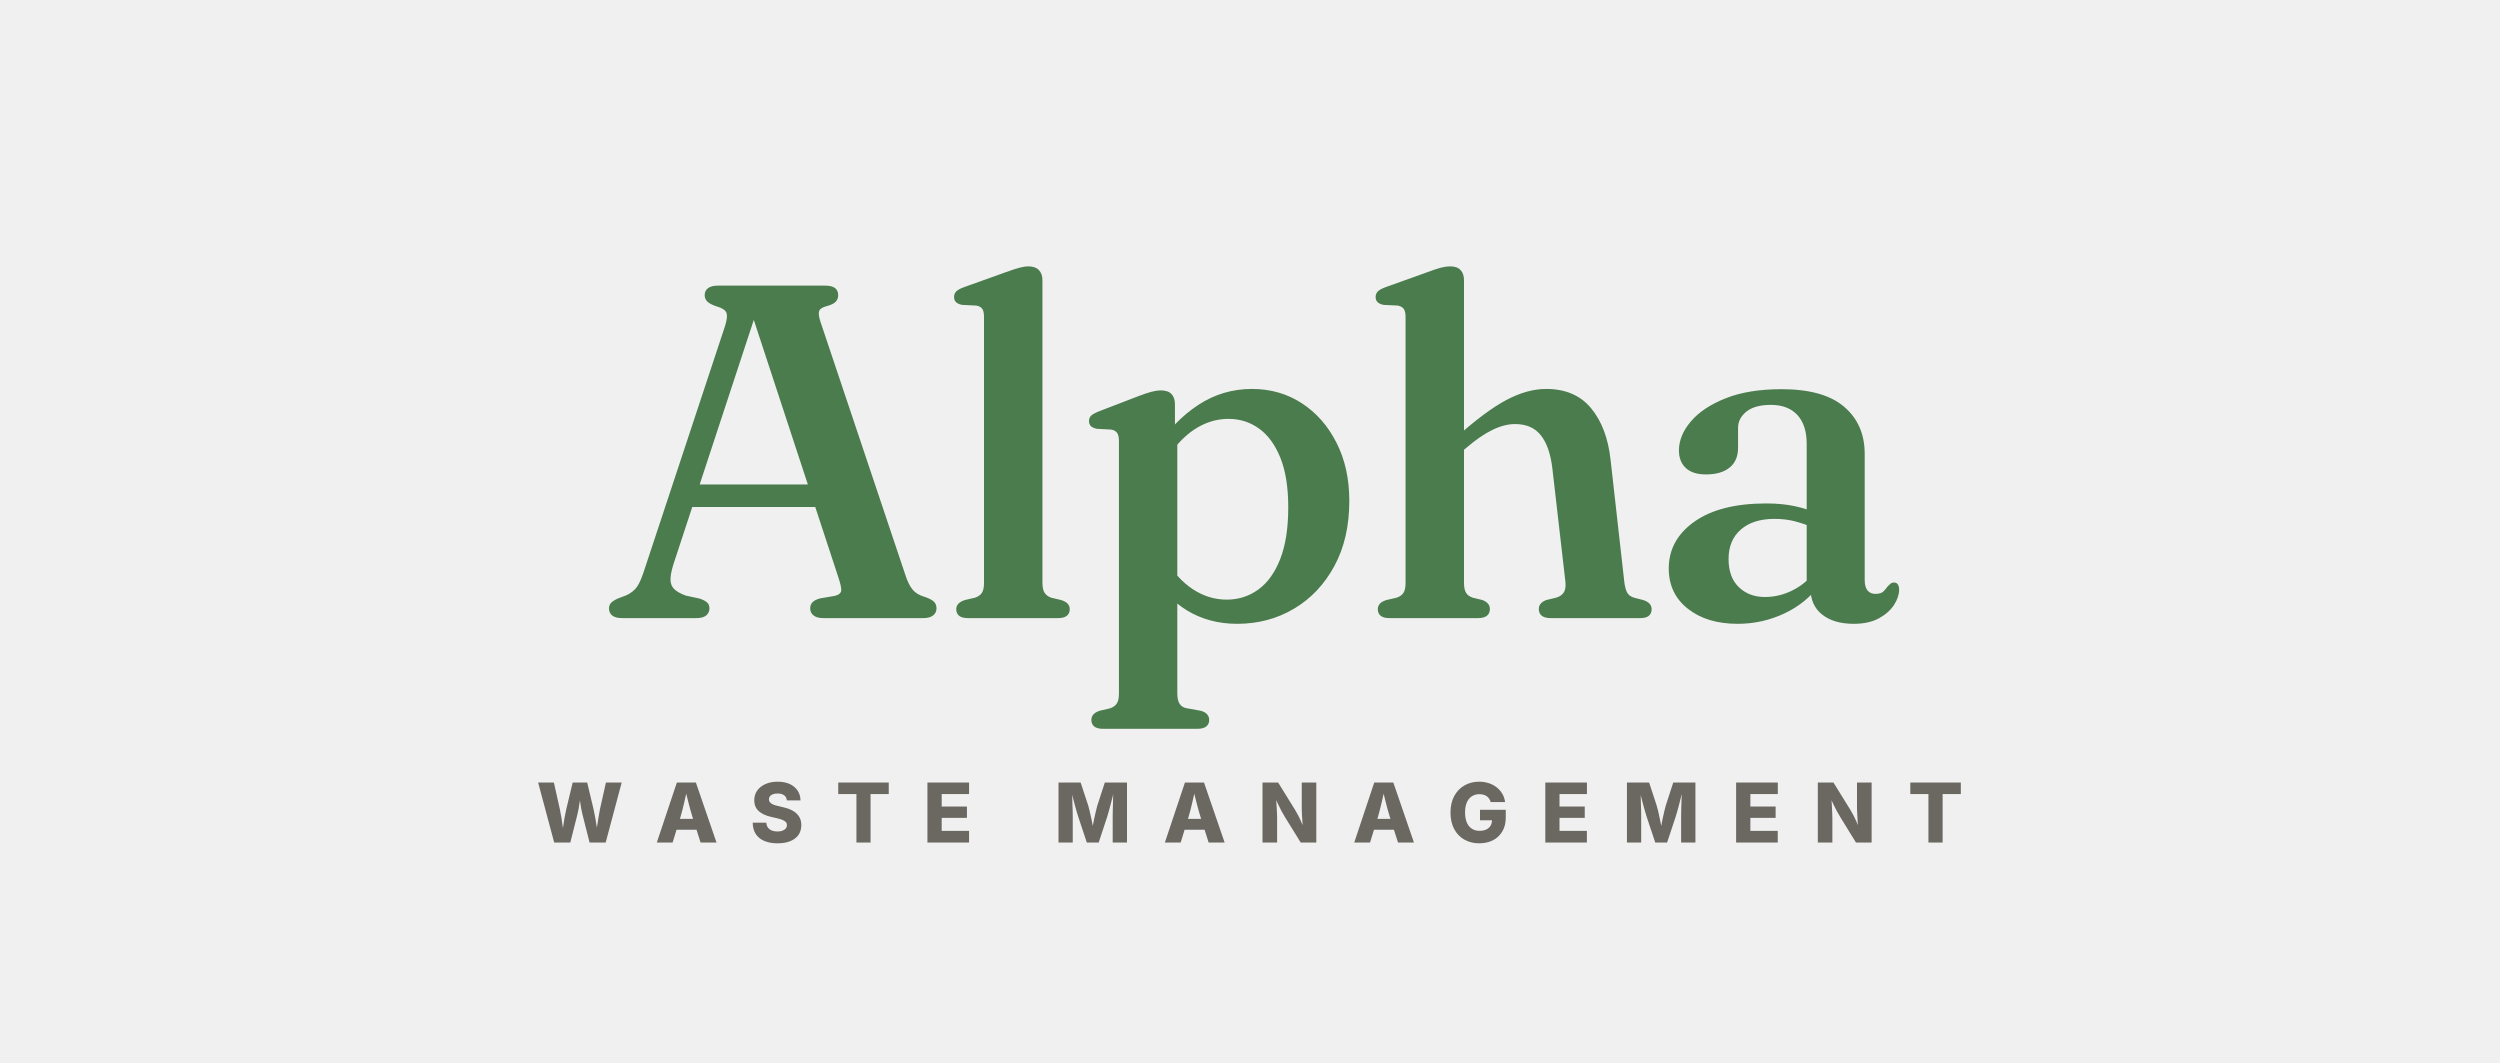
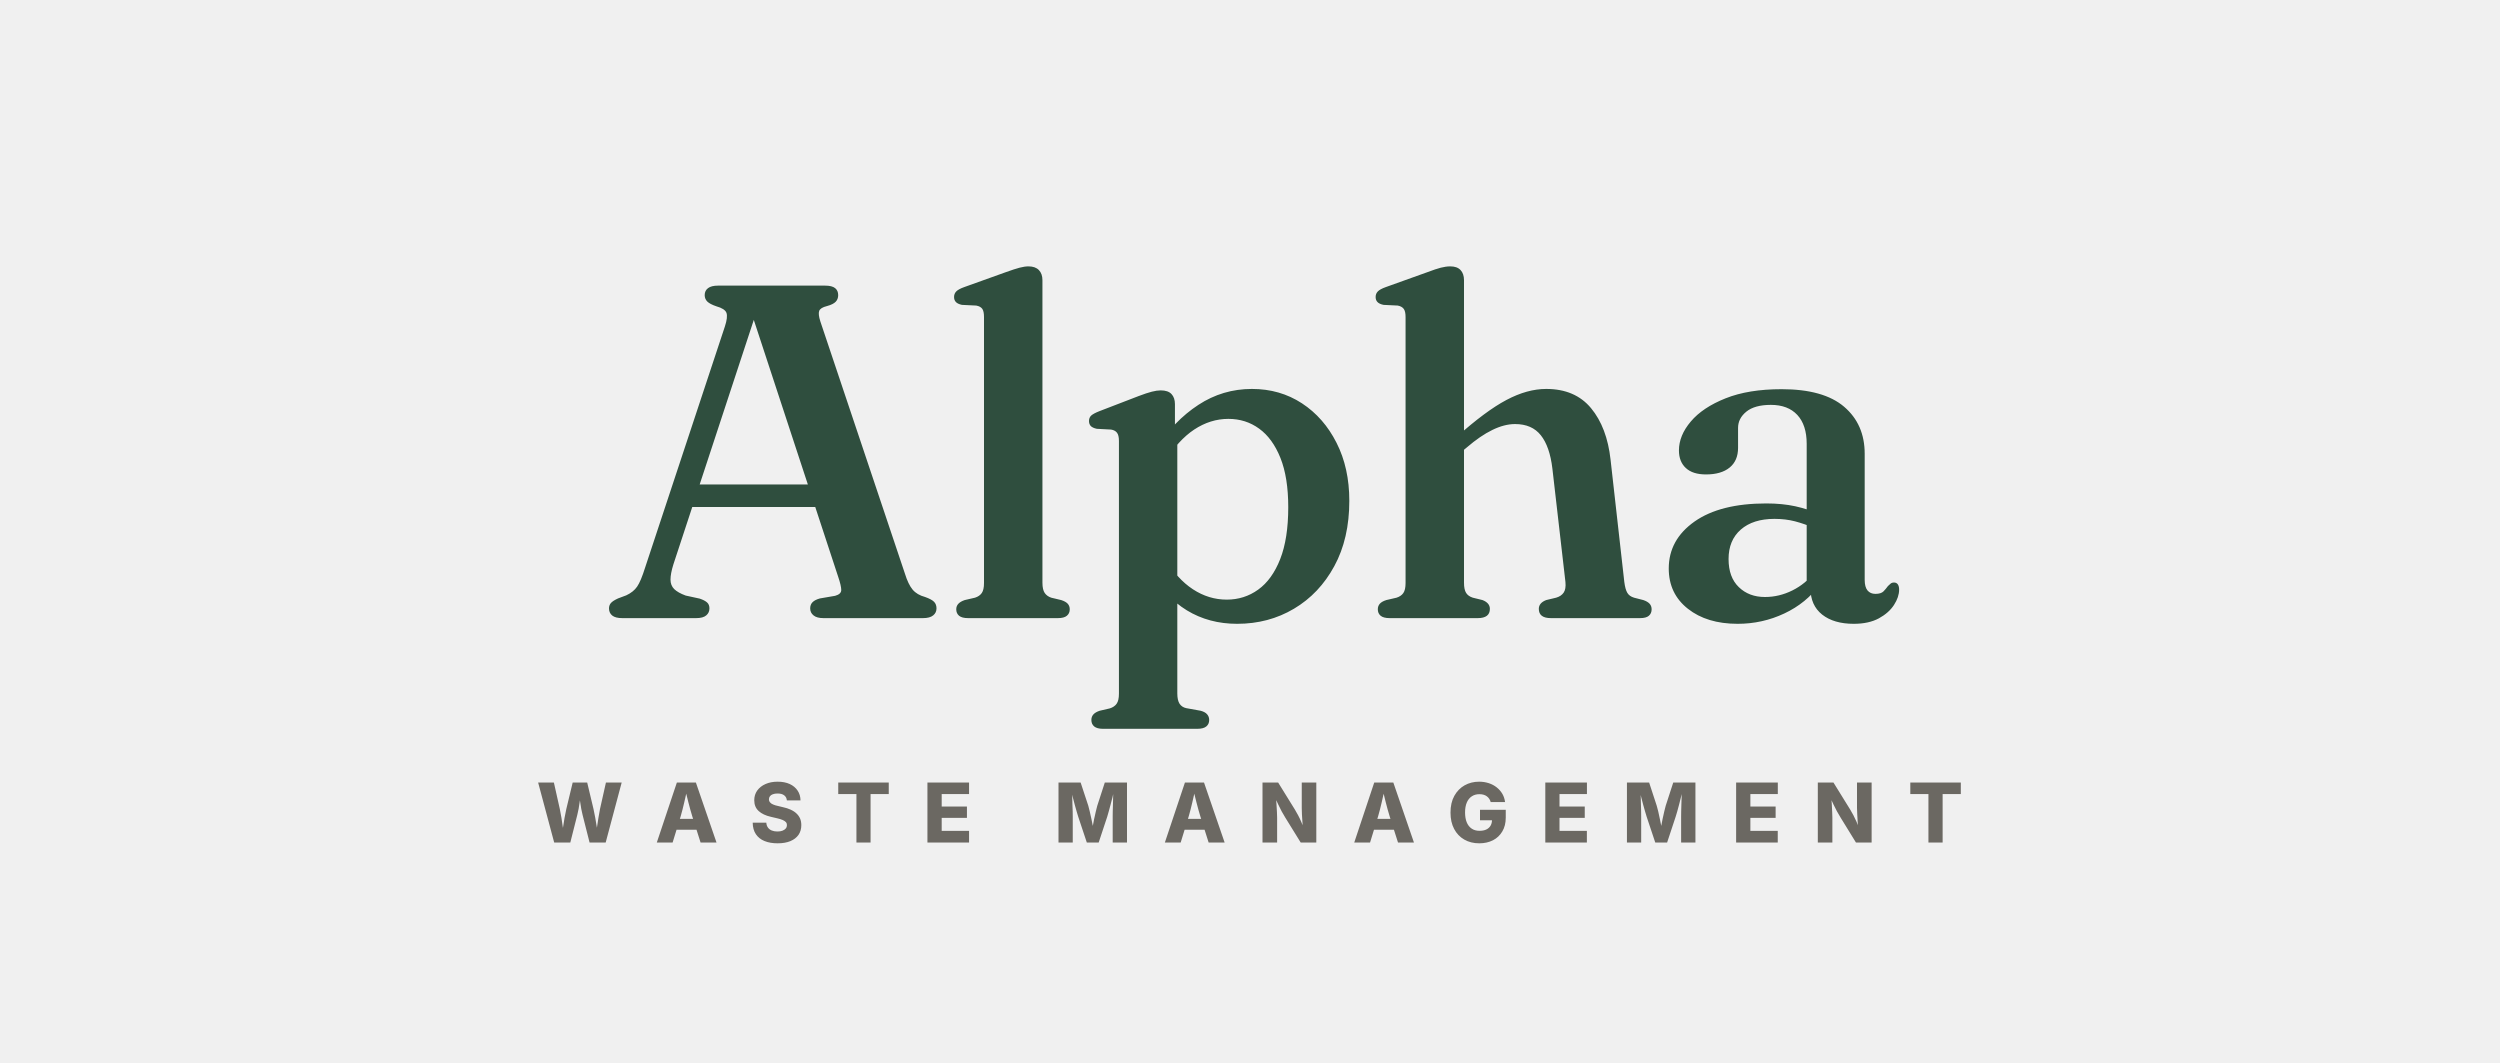
<svg xmlns="http://www.w3.org/2000/svg" width="4000" height="1700" viewBox="0 0 4000 1700">
  <mask id="satori_om-id">
    <rect x="0" y="0" width="4000" height="1700" fill="#fff" />
  </mask>
  <mask id="satori_om-id-0">
    <rect x="963" y="334" width="2075" height="760" fill="#fff" />
  </mask>
  <g>
-     <path fill="#4A7C4E" d="M1091.8 811.2L1094.9 775.1L1320.2 775.1L1322.5 811.2L1091.8 811.2ZM1135.1 973.4L1135.1 973.4Q1135.1 980.3 1130.0 984.6Q1124.9 989 1113.9 989L1113.9 989L995.7 989Q984.7 989 979.5 984.8Q974.4 980.6 974.4 973.4L974.4 973.4Q974.4 968.5 977.4 964.9Q980.5 961.3 988.8 957.5L988.8 957.5L1002.1 952.5Q1013.5 947.2 1019.4 938.6Q1025.3 930.1 1032.2 908.1L1032.2 908.1L1159.8 522.4Q1164.8 507.2 1162.3 500.5Q1159.8 493.9 1146.2 490.1L1146.2 490.1Q1135.9 486.6 1131.7 482.5Q1127.5 478.3 1127.5 472.2L1127.5 472.2Q1127.5 465.0 1132.9 461.0Q1138.2 457 1148.8 457L1148.8 457L1320.2 457Q1331.2 457 1336.2 461.0Q1341.1 465.0 1341.1 472.2L1341.1 472.2Q1341.1 478.7 1337.1 482.8Q1333.1 487.0 1323.2 489.7L1323.2 489.7Q1312.6 492.3 1310.7 497.5Q1308.8 502.6 1312.6 514.4L1312.6 514.4L1447.9 917.9Q1453.2 935.0 1460.2 943.4Q1467.3 951.8 1480.2 955.2L1480.2 955.2Q1490.8 959.0 1494.6 963.0Q1498.4 967.0 1498.4 973.4L1498.4 973.4Q1498.4 980.3 1493.1 984.6Q1487.8 989 1476.8 989L1476.8 989L1317.5 989Q1306.9 989 1301.6 984.6Q1296.3 980.3 1296.3 973.4L1296.3 973.4Q1296.3 967.3 1300.1 963.5Q1303.9 959.7 1311.8 957.5L1311.8 957.5L1336.2 953.3Q1346.0 950.6 1346.0 944.0Q1346.0 937.3 1341.1 922.9L1341.1 922.9L1201.3 497.3L1213.0 490.8L1077.4 903.1Q1072.8 917.9 1072.8 927.3Q1072.8 936.6 1078.7 942.5Q1084.6 948.3 1097.1 952.9L1097.1 952.9L1119.6 957.8Q1127.5 960.5 1131.3 963.9Q1135.1 967.3 1135.1 973.4ZM1667.9 448.3L1667.9 448.3L1667.9 932.4Q1667.9 943.4 1671.5 948.7Q1675.1 954.0 1682.0 956.3L1682.0 956.3L1697.9 960.1Q1705.1 962.4 1708.4 966.0Q1711.6 969.6 1711.6 974.9L1711.6 974.9Q1711.6 981.4 1707.0 985.2Q1702.5 989 1692.6 989L1692.6 989L1549.0 989Q1539.1 989 1534.5 985.2Q1530.0 981.4 1530.0 974.9L1530.0 974.9Q1530.0 969.6 1533.4 966.0Q1536.8 962.4 1543.6 960.1L1543.6 960.1L1560.0 956.3Q1567.2 954.0 1570.8 948.9Q1574.4 943.8 1574.4 932.8L1574.4 932.8L1574.4 507.2Q1574.4 498.0 1571.6 494.1Q1568.7 490.1 1561.9 488.9L1561.9 488.9L1539.1 487.8Q1532.2 486.3 1529.4 483.2Q1526.5 480.2 1526.5 475.2L1526.5 475.2Q1526.5 469.9 1530.0 466.3Q1533.4 462.7 1542.9 459.3L1542.9 459.3L1609.8 435.3Q1623.4 430.4 1631.4 428.3Q1639.4 426.2 1645.5 426.2L1645.5 426.2Q1656.5 426.2 1662.2 432.1Q1667.9 438 1667.9 448.3ZM1879.9 646.6L1879.9 646.6L1879.9 691.1L1883.7 699.1L1883.7 1109.5Q1883.7 1120.5 1887.3 1126.0Q1891.0 1131.5 1897.8 1133.0L1897.8 1133.0L1921.0 1137.2Q1928.2 1139.1 1931.4 1142.9Q1934.7 1146.7 1934.7 1152.0L1934.7 1152.0Q1934.7 1158.5 1930.1 1162.3Q1925.5 1166.1 1915.7 1166.1L1915.7 1166.1L1764.8 1166.1Q1755.3 1166.1 1750.7 1162.3Q1746.2 1158.5 1746.2 1152.0L1746.2 1152.0Q1746.2 1146.7 1749.4 1143.1Q1752.6 1139.5 1759.5 1137.2L1759.5 1137.2L1775.8 1133.4Q1783.0 1131.1 1786.6 1126.0Q1790.3 1120.9 1790.3 1109.8L1790.3 1109.8L1790.3 705.5Q1790.3 696.4 1787.2 692.4Q1784.2 688.4 1777.7 687.3L1777.7 687.3L1754.9 686.1Q1748.1 684.6 1745.2 681.6Q1742.4 678.5 1742.4 673.6L1742.4 673.6Q1742.4 668.3 1745.8 665.0Q1749.2 661.8 1758.7 658.0L1758.7 658.0L1821.8 633.7Q1834.7 628.8 1842.9 626.7Q1851.1 624.6 1857.1 624.6L1857.1 624.6Q1868.9 624.6 1874.4 630.5Q1879.9 636.4 1879.9 646.6ZM1863.6 739.3L1863.6 739.3L1848.8 718.8Q1878.4 673.2 1917.4 647.8Q1956.3 622.3 2003.1 622.3L2003.1 622.3Q2047.9 622.3 2083.1 645.3Q2118.2 668.3 2138.5 708.6Q2158.9 748.8 2158.9 801.3L2158.9 801.3Q2158.9 861.7 2134.9 905.8Q2111.0 949.9 2070.3 974.0Q2029.7 998.1 1979.5 998.1L1979.5 998.1Q1934.3 998.1 1898.9 976.5Q1863.6 954.8 1841.6 914.1L1841.6 914.1L1864.0 893.6Q1883.4 926.3 1908.6 942.8Q1933.9 959.4 1962.8 959.4L1962.8 959.4Q1990.9 959.4 2013.1 943.4Q2035.4 927.4 2048.3 894.6Q2061.2 861.7 2061.2 811.5L2061.2 811.5Q2061.2 764.0 2048.7 732.7Q2036.1 701.3 2014.6 685.8Q1993.2 670.2 1965.4 670.2L1965.4 670.2Q1936.6 670.2 1910.7 687.3Q1884.9 704.4 1863.6 739.3ZM2342.4 448.3L2342.4 448.3L2342.4 932.4Q2342.4 943.4 2345.8 948.7Q2349.2 954.0 2356.5 956.3L2356.5 956.3L2372.0 960.1Q2383.8 964.7 2383.8 974.2L2383.8 974.2Q2383.8 989 2364.4 989L2364.4 989L2223.5 989Q2213.6 989 2209.0 985.2Q2204.5 981.4 2204.5 974.9L2204.5 974.9Q2204.5 969.6 2207.7 966.0Q2210.9 962.4 2218.1 960.1L2218.1 960.1L2234.5 956.3Q2241.7 954.0 2245.3 948.9Q2248.9 943.8 2248.9 932.8L2248.9 932.8L2248.9 507.2Q2248.9 498.0 2245.9 494.1Q2242.8 490.1 2236.4 488.9L2236.4 488.9L2213.6 487.8Q2206.7 486.3 2203.9 483.2Q2201.0 480.2 2201.0 475.2L2201.0 475.2Q2201.0 469.9 2204.5 466.3Q2207.9 462.7 2217.4 459.3L2217.4 459.3L2284.3 435.3Q2297.2 430.4 2305.3 428.3Q2313.5 426.2 2320.4 426.2L2320.4 426.2Q2331.4 426.2 2336.9 432.1Q2342.4 438 2342.4 448.3ZM2347.0 715.8L2331 729.1L2315.0 712.7L2330.6 699.1Q2377.0 657.6 2410.2 640.0Q2443.5 622.3 2473.9 622.3L2473.9 622.3Q2520.2 622.3 2545.7 653.1Q2571.2 683.9 2576.9 735.5L2576.9 735.5L2598.9 931.2Q2600.4 943.0 2603.7 948.5Q2606.9 954.0 2614.5 956.3L2614.5 956.3L2629.3 960.1Q2636.1 962.4 2639.4 966.0Q2642.6 969.6 2642.6 974.9L2642.6 974.9Q2642.6 981.4 2638.2 985.2Q2633.9 989 2624.0 989L2624.0 989L2481.5 989Q2462.1 989 2462.1 974.2L2462.1 974.2Q2462.1 964.7 2473.9 960.1L2473.9 960.1L2489.8 956.3Q2497.8 954.0 2501.8 948.3Q2505.8 942.6 2504.7 931.2L2504.7 931.2L2483.8 749.6Q2479.6 714.3 2465.3 696.4Q2451.1 678.5 2424.1 678.5L2424.1 678.5Q2407 678.5 2387.8 687.9Q2368.6 697.2 2347.0 715.8L2347.0 715.8ZM2896.8 941.5L2896.8 941.5L2896.8 933.9L2890.7 932L2890.7 710.1Q2890.7 680.1 2875.7 663.9Q2860.7 647.8 2833.4 647.8L2833.4 647.8Q2807.5 647.8 2794.2 658.6Q2780.9 669.4 2780.9 684.6L2780.9 684.6L2780.9 716.5Q2780.9 737.1 2767.4 748.1Q2753.9 759.1 2729.6 759.1L2729.6 759.1Q2708.3 759.1 2697.3 748.8Q2686.3 738.6 2686.3 720.7L2686.3 720.7Q2686.3 696.8 2705.3 674.4Q2724.3 651.9 2761.0 637.3Q2797.6 622.7 2850.5 622.7L2850.5 622.7Q2917.7 622.7 2950.6 650.8Q2983.5 678.9 2983.5 726.0L2983.5 726.0L2983.5 927.8Q2983.5 939.2 2988.0 944.7Q2992.6 950.2 3000.6 950.2L3000.6 950.2Q3009.7 950.2 3013.7 946.1Q3017.7 941.9 3020.7 937.7L3020.7 937.7Q3023.0 935.4 3025.1 933.7Q3027.2 932 3030.2 932L3030.2 932Q3034.4 932 3036.5 935.0Q3038.6 938.1 3038.6 943.4L3038.6 943.4Q3038.6 955.2 3030.4 967.9Q3022.2 980.6 3006.1 989.4Q2989.9 998.1 2966.0 998.1L2966.0 998.1Q2934.1 998.1 2915.4 983.3Q2896.8 968.5 2896.8 941.5ZM2670.0 909.6L2670.0 909.6Q2670.0 863.6 2711.2 834.5Q2752.4 805.5 2826.1 805.5L2826.1 805.5Q2851.6 805.5 2872.3 810.0Q2893.0 814.6 2908.6 821.8L2908.6 821.8L2901.4 844.2Q2886.9 838.1 2871.9 834.1Q2856.9 830.2 2839.1 830.2L2839.1 830.2Q2804.9 830.2 2785.3 847.3Q2765.7 864.4 2765.7 894.4L2765.7 894.4Q2765.7 923.6 2782.1 939.4Q2798.4 955.2 2823.9 955.2L2823.9 955.2Q2846.7 955.2 2867.8 944.7Q2888.8 934.3 2903.7 915.3L2903.7 915.3L2912.0 935.0Q2890.0 965.1 2854.8 981.6Q2819.7 998.1 2780.2 998.1L2780.2 998.1Q2731.1 998.1 2700.6 974.0Q2670.0 949.9 2670.0 909.6Z " />
+     <path fill="#2F4E3E" d="M1091.8 811.2L1094.9 775.1L1320.2 775.1L1322.5 811.2L1091.8 811.2ZM1135.1 973.4L1135.1 973.4Q1135.1 980.3 1130.0 984.6Q1124.9 989 1113.9 989L1113.9 989L995.7 989Q984.7 989 979.5 984.8Q974.4 980.6 974.4 973.4L974.4 973.4Q974.4 968.5 977.4 964.9Q980.5 961.3 988.8 957.5L988.8 957.5L1002.1 952.5Q1013.5 947.2 1019.4 938.6Q1025.3 930.1 1032.2 908.1L1032.2 908.1L1159.8 522.4Q1164.8 507.2 1162.3 500.5Q1159.8 493.9 1146.2 490.1L1146.2 490.1Q1135.9 486.6 1131.7 482.5Q1127.5 478.3 1127.5 472.2L1127.5 472.2Q1127.5 465.0 1132.9 461.0Q1138.2 457 1148.8 457L1148.8 457L1320.2 457Q1331.2 457 1336.2 461.0Q1341.1 465.0 1341.1 472.2L1341.1 472.2Q1341.1 478.7 1337.1 482.8Q1333.1 487.0 1323.2 489.7L1323.2 489.7Q1312.6 492.3 1310.7 497.5Q1308.8 502.6 1312.6 514.4L1312.6 514.4L1447.9 917.9Q1453.2 935.0 1460.2 943.4Q1467.3 951.8 1480.2 955.2L1480.2 955.2Q1490.8 959.0 1494.6 963.0Q1498.4 967.0 1498.4 973.4L1498.4 973.4Q1498.4 980.3 1493.1 984.6Q1487.8 989 1476.8 989L1476.8 989L1317.5 989Q1306.9 989 1301.6 984.6Q1296.3 980.3 1296.3 973.4L1296.3 973.4Q1296.3 967.3 1300.1 963.5Q1303.9 959.7 1311.8 957.5L1311.8 957.5L1336.2 953.3Q1346.0 950.6 1346.0 944.0Q1346.0 937.3 1341.1 922.9L1341.1 922.9L1201.3 497.3L1213.0 490.8L1077.4 903.1Q1072.8 917.9 1072.8 927.3Q1072.8 936.6 1078.7 942.5Q1084.6 948.3 1097.1 952.9L1097.1 952.9L1119.6 957.8Q1127.5 960.5 1131.3 963.9Q1135.1 967.3 1135.1 973.4ZM1667.9 448.3L1667.9 448.3L1667.9 932.4Q1667.9 943.4 1671.5 948.7Q1675.1 954.0 1682.0 956.3L1682.0 956.3L1697.9 960.1Q1705.1 962.4 1708.4 966.0Q1711.6 969.6 1711.6 974.9L1711.6 974.9Q1711.6 981.4 1707.0 985.2Q1702.5 989 1692.6 989L1692.6 989L1549.0 989Q1539.1 989 1534.5 985.2Q1530.0 981.4 1530.0 974.9L1530.0 974.9Q1530.0 969.6 1533.4 966.0Q1536.8 962.4 1543.6 960.1L1543.6 960.1L1560.0 956.3Q1567.2 954.0 1570.8 948.9Q1574.4 943.8 1574.4 932.8L1574.4 932.8L1574.4 507.2Q1574.4 498.0 1571.6 494.1Q1568.7 490.1 1561.9 488.9L1561.9 488.9L1539.1 487.8Q1532.2 486.3 1529.4 483.2Q1526.5 480.2 1526.5 475.2L1526.5 475.2Q1526.5 469.9 1530.0 466.3Q1533.4 462.7 1542.9 459.3L1542.9 459.3L1609.8 435.3Q1623.4 430.4 1631.4 428.3Q1639.4 426.2 1645.5 426.2L1645.5 426.2Q1656.5 426.2 1662.2 432.1Q1667.9 438 1667.9 448.3ZM1879.9 646.6L1879.9 646.6L1879.9 691.1L1883.7 699.1L1883.7 1109.5Q1883.7 1120.5 1887.3 1126.0Q1891.0 1131.5 1897.8 1133.0L1897.8 1133.0L1921.0 1137.2Q1928.2 1139.1 1931.4 1142.9Q1934.7 1146.7 1934.7 1152.0L1934.7 1152.0Q1934.7 1158.5 1930.1 1162.3Q1925.5 1166.1 1915.7 1166.1L1915.7 1166.1L1764.8 1166.1Q1755.3 1166.1 1750.7 1162.3Q1746.2 1158.5 1746.2 1152.0L1746.2 1152.0Q1746.2 1146.7 1749.4 1143.1Q1752.6 1139.5 1759.5 1137.2L1759.5 1137.2L1775.8 1133.4Q1783.0 1131.1 1786.6 1126.0Q1790.3 1120.9 1790.3 1109.8L1790.3 1109.8L1790.3 705.5Q1790.3 696.4 1787.2 692.4Q1784.2 688.4 1777.7 687.3L1777.7 687.3L1754.9 686.1Q1748.1 684.6 1745.2 681.6Q1742.4 678.5 1742.4 673.6L1742.4 673.6Q1742.4 668.3 1745.8 665.0Q1749.2 661.8 1758.7 658.0L1758.7 658.0L1821.8 633.7Q1834.7 628.8 1842.9 626.7Q1851.1 624.6 1857.1 624.6L1857.1 624.6Q1868.9 624.6 1874.4 630.5Q1879.9 636.4 1879.9 646.6ZM1863.6 739.3L1863.6 739.3L1848.8 718.8Q1878.4 673.2 1917.4 647.8Q1956.3 622.3 2003.1 622.3L2003.1 622.3Q2047.9 622.3 2083.1 645.3Q2118.2 668.3 2138.5 708.6Q2158.9 748.8 2158.9 801.3L2158.9 801.3Q2158.9 861.7 2134.9 905.8Q2111.0 949.9 2070.3 974.0Q2029.7 998.1 1979.5 998.1L1979.5 998.1Q1934.3 998.1 1898.9 976.5Q1863.6 954.8 1841.6 914.1L1841.6 914.1L1864.0 893.6Q1883.4 926.3 1908.6 942.8Q1933.9 959.4 1962.8 959.4L1962.8 959.4Q1990.9 959.4 2013.1 943.4Q2035.4 927.4 2048.3 894.6Q2061.2 861.7 2061.2 811.5L2061.2 811.5Q2061.2 764.0 2048.7 732.7Q2036.1 701.3 2014.6 685.8Q1993.2 670.2 1965.4 670.2L1965.4 670.2Q1936.6 670.2 1910.7 687.3Q1884.9 704.4 1863.6 739.3ZM2342.4 448.3L2342.4 448.3L2342.4 932.4Q2342.4 943.4 2345.8 948.7Q2349.2 954.0 2356.5 956.3L2356.5 956.3L2372.0 960.1Q2383.8 964.7 2383.8 974.2L2383.8 974.2Q2383.8 989 2364.4 989L2364.4 989L2223.5 989Q2213.6 989 2209.0 985.2Q2204.5 981.4 2204.5 974.9L2204.5 974.9Q2204.5 969.6 2207.7 966.0Q2210.9 962.4 2218.1 960.1L2218.1 960.1L2234.5 956.3Q2241.7 954.0 2245.3 948.9Q2248.9 943.8 2248.9 932.8L2248.9 932.8L2248.9 507.2Q2248.9 498.0 2245.9 494.1Q2242.8 490.1 2236.4 488.9L2236.4 488.9L2213.6 487.8Q2206.7 486.3 2203.9 483.2Q2201.0 480.2 2201.0 475.2L2201.0 475.2Q2201.0 469.9 2204.5 466.3Q2207.9 462.7 2217.4 459.3L2217.4 459.3L2284.3 435.3Q2297.2 430.4 2305.3 428.3Q2313.5 426.2 2320.4 426.2L2320.4 426.2Q2331.4 426.2 2336.9 432.1Q2342.4 438 2342.4 448.3ZM2347.0 715.8L2331 729.1L2315.0 712.7L2330.6 699.1Q2377.0 657.6 2410.2 640.0Q2443.5 622.3 2473.9 622.3L2473.9 622.3Q2520.2 622.3 2545.7 653.1Q2571.2 683.9 2576.9 735.5L2576.9 735.5L2598.9 931.2Q2600.4 943.0 2603.7 948.5Q2606.9 954.0 2614.5 956.3L2614.5 956.3L2629.3 960.1Q2636.1 962.4 2639.4 966.0Q2642.6 969.6 2642.6 974.9L2642.6 974.9Q2642.6 981.4 2638.2 985.2Q2633.9 989 2624.0 989L2624.0 989L2481.5 989Q2462.1 989 2462.1 974.2L2462.1 974.2Q2462.1 964.7 2473.9 960.1L2473.9 960.1L2489.8 956.3Q2497.8 954.0 2501.8 948.3Q2505.8 942.6 2504.7 931.2L2504.7 931.2L2483.8 749.6Q2479.6 714.3 2465.3 696.4Q2451.1 678.5 2424.1 678.5L2424.1 678.5Q2407 678.5 2387.8 687.9Q2368.6 697.2 2347.0 715.8L2347.0 715.8ZM2896.8 941.5L2896.8 941.5L2896.8 933.9L2890.7 932L2890.7 710.1Q2890.7 680.1 2875.7 663.9Q2860.7 647.8 2833.4 647.8L2833.4 647.8Q2807.5 647.8 2794.2 658.6Q2780.9 669.4 2780.9 684.6L2780.9 684.6L2780.9 716.5Q2780.9 737.1 2767.4 748.1Q2753.9 759.1 2729.6 759.1L2729.6 759.1Q2708.3 759.1 2697.3 748.8Q2686.3 738.6 2686.3 720.7L2686.3 720.7Q2686.3 696.8 2705.3 674.4Q2724.3 651.9 2761.0 637.3Q2797.6 622.7 2850.5 622.7L2850.5 622.7Q2917.7 622.7 2950.6 650.8Q2983.5 678.9 2983.5 726.0L2983.5 726.0L2983.5 927.8Q2983.5 939.2 2988.0 944.7Q2992.6 950.2 3000.6 950.2L3000.6 950.2Q3009.7 950.2 3013.7 946.1Q3017.7 941.9 3020.7 937.7L3020.7 937.7Q3023.0 935.4 3025.1 933.7Q3027.2 932 3030.2 932L3030.2 932Q3034.4 932 3036.5 935.0Q3038.6 938.1 3038.6 943.4L3038.6 943.4Q3038.6 955.2 3030.4 967.9Q3022.2 980.6 3006.1 989.4Q2989.9 998.1 2966.0 998.1L2966.0 998.1Q2934.1 998.1 2915.4 983.3Q2896.8 968.5 2896.8 941.5ZM2670.0 909.6L2670.0 909.6Q2670.0 863.6 2711.2 834.5Q2752.4 805.5 2826.1 805.5L2826.1 805.5Q2851.6 805.5 2872.3 810.0Q2893.0 814.6 2908.6 821.8L2908.6 821.8L2901.4 844.2Q2886.9 838.1 2871.9 834.1Q2856.9 830.2 2839.1 830.2L2839.1 830.2Q2804.9 830.2 2785.3 847.3Q2765.7 864.4 2765.7 894.4L2765.7 894.4Q2765.7 923.6 2782.1 939.4Q2798.4 955.2 2823.9 955.2L2823.9 955.2Q2846.7 955.2 2867.8 944.7Q2888.8 934.3 2903.7 915.3L2903.7 915.3L2912.0 935.0Q2890.0 965.1 2854.8 981.6Q2819.7 998.1 2780.2 998.1L2780.2 998.1Q2731.1 998.1 2700.6 974.0Q2670.0 949.9 2670.0 909.6Z " />
  </g>
  <mask id="satori_om-id-1">
    <rect x="808" y="1234" width="2384" height="132" fill="#fff" />
  </mask>
  <g>
    <path fill="#6B6862" d="M912.5 1348L886.7 1348L861.0 1252.0L886.2 1252.0L895.7 1294.4Q897.1 1300.9 898.3 1308.4Q899.4 1315.9 900.5 1323.4Q901.6 1330.9 902.7 1337.6L902.7 1337.6L898.4 1337.6Q899.7 1330.9 900.9 1323.4Q902.0 1315.9 903.3 1308.4Q904.6 1300.9 906.1 1294.4L906.1 1294.4L916.3 1252.0L939.5 1252.0L949.6 1294.4Q951.1 1300.9 952.4 1308.4Q953.7 1315.9 954.9 1323.4Q956.1 1330.9 957.3 1337.6L957.3 1337.6L953.0 1337.6Q954.2 1330.9 955.2 1323.4Q956.3 1315.9 957.5 1308.4Q958.7 1300.9 960.0 1294.4L960.0 1294.4L969.5 1252.0L994.7 1252.0L969.1 1348L943.3 1348L932.1 1303.7Q929.8 1294.6 928.4 1284.0Q926.9 1273.4 925.0 1262.9L925.0 1262.9L930.8 1262.9Q928.6 1273.2 927.4 1283.7Q926.1 1294.2 923.7 1303.7L923.7 1303.7L912.5 1348ZM1076.2 1348L1050.9 1348L1083.0 1252.0L1113.4 1252.0L1146.4 1348L1120.9 1348L1107.6 1306.0Q1104.4 1295.5 1101.4 1283.7Q1098.4 1271.9 1095.3 1259.2L1095.3 1259.2L1100.4 1259.2Q1097.5 1271.9 1094.8 1283.8Q1092.1 1295.6 1089.1 1306.0L1089.1 1306.0L1076.2 1348ZM1124.7 1327.6L1072.7 1327.6L1072.7 1310.2L1124.7 1310.2L1124.7 1327.6ZM1244.2 1349.3L1244.2 1349.3Q1232.2 1349.3 1223.3 1345.7Q1214.4 1342.1 1209.4 1334.7Q1204.5 1327.4 1204.3 1316.3L1204.3 1316.3L1226.1 1316.3Q1226.4 1320.9 1228.7 1324.1Q1230.9 1327.2 1234.8 1328.8Q1238.7 1330.4 1243.9 1330.4L1243.9 1330.4Q1248.6 1330.4 1252.0 1329.1Q1255.4 1327.8 1257.3 1325.5Q1259.1 1323.2 1259.1 1320.1L1259.1 1320.1Q1259.1 1317.3 1257.4 1315.4Q1255.7 1313.5 1252.3 1312.0Q1248.9 1310.5 1243.6 1309.3L1243.6 1309.3L1233.4 1306.9Q1221.0 1304.1 1213.9 1297.7Q1206.8 1291.2 1206.8 1280.4L1206.8 1280.4Q1206.8 1271.5 1211.6 1264.8Q1216.5 1258.1 1224.9 1254.4Q1233.3 1250.7 1244.2 1250.7L1244.2 1250.7Q1255.3 1250.7 1263.5 1254.4Q1271.7 1258.2 1276.2 1265.0Q1280.7 1271.7 1280.8 1280.6L1280.8 1280.6L1259.0 1280.6Q1258.5 1275.4 1254.7 1272.5Q1250.9 1269.6 1244.1 1269.6L1244.1 1269.6Q1239.6 1269.6 1236.5 1270.8Q1233.4 1271.9 1231.9 1274.0Q1230.3 1276.1 1230.3 1278.8L1230.3 1278.8Q1230.3 1281.8 1232.1 1283.8Q1233.8 1285.9 1237.0 1287.2Q1240.2 1288.6 1244.5 1289.5L1244.5 1289.5L1252.8 1291.5Q1259.8 1293.0 1265.2 1295.5Q1270.7 1298.0 1274.4 1301.6Q1278.2 1305.1 1280.2 1309.8Q1282.1 1314.4 1282.1 1320.2L1282.1 1320.2Q1282.1 1329.2 1277.6 1335.8Q1273.0 1342.3 1264.6 1345.8Q1256.1 1349.3 1244.2 1349.3ZM1370.3 1270.5L1341.2 1270.5L1341.2 1252.0L1422.0 1252.0L1422.0 1270.5L1392.9 1270.5L1392.9 1348L1370.3 1348L1370.3 1270.5ZM1550.5 1348L1483.9 1348L1483.9 1252.0L1550.5 1252.0L1550.5 1270.5L1506.7 1270.5L1506.7 1290.4L1547.1 1290.4L1547.1 1308.6L1506.7 1308.6L1506.7 1329.4L1550.5 1329.4L1550.5 1348Z M1716.4 1348L1693.6 1348L1693.6 1252.0L1729.0 1252.0L1741.3 1289.3Q1742.3 1292.8 1743.6 1298.4Q1745.0 1304.0 1746.3 1310.5Q1747.7 1316.9 1748.8 1322.9Q1749.9 1328.9 1750.6 1333.2L1750.6 1333.2L1746.3 1333.2Q1747.0 1329.0 1748.2 1323.0Q1749.3 1317.0 1750.6 1310.5Q1751.9 1304.0 1753.3 1298.4Q1754.6 1292.8 1755.6 1289.3L1755.6 1289.3L1767.7 1252.0L1803.2 1252.0L1803.2 1348L1780.3 1348L1780.3 1306.6Q1780.3 1303.4 1780.4 1298.3Q1780.5 1293.3 1780.7 1287.3Q1780.9 1281.4 1781.0 1275.4Q1781.2 1269.4 1781.2 1264.1L1781.2 1264.1L1782.5 1264.1Q1781.4 1269.9 1779.9 1276.0Q1778.4 1282.1 1776.8 1287.9Q1775.3 1293.7 1773.9 1298.6Q1772.6 1303.4 1771.6 1306.6L1771.6 1306.6L1757.9 1348L1738.9 1348L1725.1 1306.6Q1724.1 1303.5 1722.7 1298.6Q1721.2 1293.8 1719.7 1288.0Q1718.2 1282.2 1716.6 1276.1Q1715.1 1269.9 1713.8 1264.1L1713.8 1264.1L1715.4 1264.1Q1715.5 1269.2 1715.6 1275.2Q1715.8 1281.2 1715.9 1287.2Q1716.1 1293.2 1716.3 1298.3Q1716.4 1303.3 1716.4 1306.6L1716.4 1306.6L1716.4 1348ZM1889.1 1348L1863.8 1348L1895.9 1252.0L1926.4 1252.0L1959.4 1348L1933.8 1348L1920.5 1306.0Q1917.3 1295.5 1914.3 1283.7Q1911.3 1271.9 1908.2 1259.2L1908.2 1259.2L1913.3 1259.2Q1910.4 1271.9 1907.7 1283.8Q1905.0 1295.6 1902.0 1306.0L1902.0 1306.0L1889.1 1348ZM1937.6 1327.6L1885.6 1327.6L1885.6 1310.2L1937.6 1310.2L1937.6 1327.6ZM2043.4 1348L2020.0 1348L2020.0 1252.0L2045.0 1252.0L2071.8 1295.3Q2074.4 1299.7 2076.9 1304.3Q2079.4 1308.9 2081.8 1314.5Q2084.3 1320.1 2086.8 1327.4L2086.8 1327.4L2084.7 1327.4Q2084.3 1322.1 2083.9 1315.6Q2083.4 1309.2 2083.1 1303.1Q2082.8 1297.0 2082.8 1292.8L2082.8 1292.8L2082.8 1252.0L2106.1 1252.0L2106.1 1348L2081.1 1348L2056.5 1308.2Q2053.2 1302.8 2050.5 1297.9Q2047.9 1293.0 2045.2 1287.2Q2042.5 1281.5 2038.9 1273.8L2038.9 1273.8L2041.5 1273.8Q2042.0 1280.6 2042.4 1287.2Q2042.8 1293.7 2043.1 1299.2Q2043.4 1304.6 2043.4 1308.2L2043.4 1308.2L2043.4 1348ZM2192.1 1348L2166.8 1348L2198.8 1252.0L2229.3 1252.0L2262.3 1348L2236.8 1348L2223.4 1306.0Q2220.2 1295.5 2217.2 1283.7Q2214.2 1271.9 2211.2 1259.2L2211.2 1259.2L2216.3 1259.2Q2213.4 1271.9 2210.7 1283.8Q2208.0 1295.6 2205.0 1306.0L2205.0 1306.0L2192.1 1348ZM2240.6 1327.6L2188.6 1327.6L2188.6 1310.2L2240.6 1310.2L2240.6 1327.6ZM2366.9 1349.3L2366.9 1349.3Q2353.2 1349.3 2342.8 1343.3Q2332.5 1337.4 2326.6 1326.3Q2320.8 1315.3 2320.8 1300.2L2320.8 1300.2Q2320.8 1284.4 2326.9 1273.4Q2333.1 1262.3 2343.4 1256.5Q2353.8 1250.7 2366.6 1250.7L2366.6 1250.7Q2374.9 1250.7 2382.1 1253.1Q2389.2 1255.4 2394.7 1259.8Q2400.3 1264.2 2403.8 1270.2Q2407.2 1276.1 2408.1 1283.3L2408.1 1283.3L2385.1 1283.3Q2384.3 1280.3 2382.7 1278.0Q2381.1 1275.6 2378.8 1274.0Q2376.5 1272.3 2373.5 1271.5Q2370.6 1270.7 2367.0 1270.7L2367.0 1270.7Q2360.0 1270.7 2354.9 1274.1Q2349.7 1277.5 2346.9 1284.0Q2344.1 1290.6 2344.1 1299.9L2344.1 1299.9Q2344.1 1309.2 2346.8 1315.8Q2349.5 1322.3 2354.7 1325.8Q2359.8 1329.3 2367.1 1329.3L2367.1 1329.3Q2373.6 1329.3 2378.1 1327.2Q2382.5 1325.1 2384.9 1321.1Q2387.2 1317.1 2387.2 1311.8L2387.2 1311.8L2391.5 1312.4L2368.0 1312.4L2368.0 1295.7L2409.2 1295.7L2409.2 1308.3Q2409.2 1321.1 2403.7 1330.3Q2398.3 1339.5 2388.8 1344.4Q2379.2 1349.3 2366.9 1349.3ZM2539.0 1348L2472.5 1348L2472.5 1252.0L2539.1 1252.0L2539.1 1270.5L2495.2 1270.5L2495.2 1290.4L2535.6 1290.4L2535.6 1308.6L2495.2 1308.6L2495.2 1329.4L2539.0 1329.4L2539.0 1348ZM2625.9 1348L2603.1 1348L2603.1 1252.0L2638.6 1252.0L2650.8 1289.3Q2651.9 1292.8 2653.2 1298.4Q2654.5 1304.0 2655.8 1310.5Q2657.2 1316.9 2658.3 1322.9Q2659.5 1328.9 2660.2 1333.2L2660.2 1333.2L2655.8 1333.2Q2656.6 1329.0 2657.7 1323.0Q2658.8 1317.0 2660.1 1310.5Q2661.5 1304.0 2662.8 1298.4Q2664.1 1292.8 2665.1 1289.3L2665.1 1289.3L2677.2 1252.0L2712.7 1252.0L2712.7 1348L2689.8 1348L2689.8 1306.6Q2689.8 1303.4 2689.9 1298.3Q2690.1 1293.3 2690.2 1287.3Q2690.4 1281.4 2690.6 1275.4Q2690.7 1269.4 2690.7 1264.1L2690.7 1264.1L2692.1 1264.1Q2690.9 1269.9 2689.4 1276.0Q2687.9 1282.1 2686.4 1287.9Q2684.9 1293.7 2683.5 1298.6Q2682.1 1303.4 2681.1 1306.6L2681.1 1306.6L2667.4 1348L2648.4 1348L2634.6 1306.6Q2633.6 1303.5 2632.2 1298.6Q2630.8 1293.8 2629.2 1288.0Q2627.7 1282.2 2626.1 1276.1Q2624.6 1269.9 2623.3 1264.1L2623.3 1264.1L2625.0 1264.1Q2625.0 1269.2 2625.2 1275.2Q2625.3 1281.2 2625.5 1287.2Q2625.6 1293.2 2625.8 1298.3Q2625.9 1303.3 2625.9 1306.6L2625.9 1306.6L2625.9 1348ZM2844.4 1348L2777.8 1348L2777.8 1252.0L2844.5 1252.0L2844.5 1270.5L2800.6 1270.5L2800.6 1290.4L2841.0 1290.4L2841.0 1308.6L2800.6 1308.6L2800.6 1329.4L2844.4 1329.4L2844.4 1348ZM2931.8 1348L2908.5 1348L2908.5 1252.0L2933.5 1252.0L2960.3 1295.3Q2962.9 1299.7 2965.4 1304.3Q2967.8 1308.9 2970.3 1314.5Q2972.7 1320.1 2975.2 1327.4L2975.2 1327.4L2973.1 1327.4Q2972.7 1322.1 2972.3 1315.6Q2971.9 1309.2 2971.6 1303.1Q2971.2 1297.0 2971.2 1292.8L2971.2 1292.8L2971.2 1252.0L2994.6 1252.0L2994.6 1348L2969.5 1348L2945.0 1308.2Q2941.7 1302.8 2939.0 1297.9Q2936.3 1293.0 2933.6 1287.2Q2931.0 1281.5 2927.4 1273.8L2927.4 1273.8L2930.0 1273.8Q2930.4 1280.6 2930.9 1287.2Q2931.3 1293.7 2931.5 1299.2Q2931.8 1304.6 2931.8 1308.2L2931.8 1308.2L2931.8 1348ZM3085.5 1270.5L3056.5 1270.5L3056.5 1252.0L3137.3 1252.0L3137.3 1270.5L3108.2 1270.5L3108.2 1348L3085.5 1348L3085.5 1270.5Z " />
  </g>
</svg>
